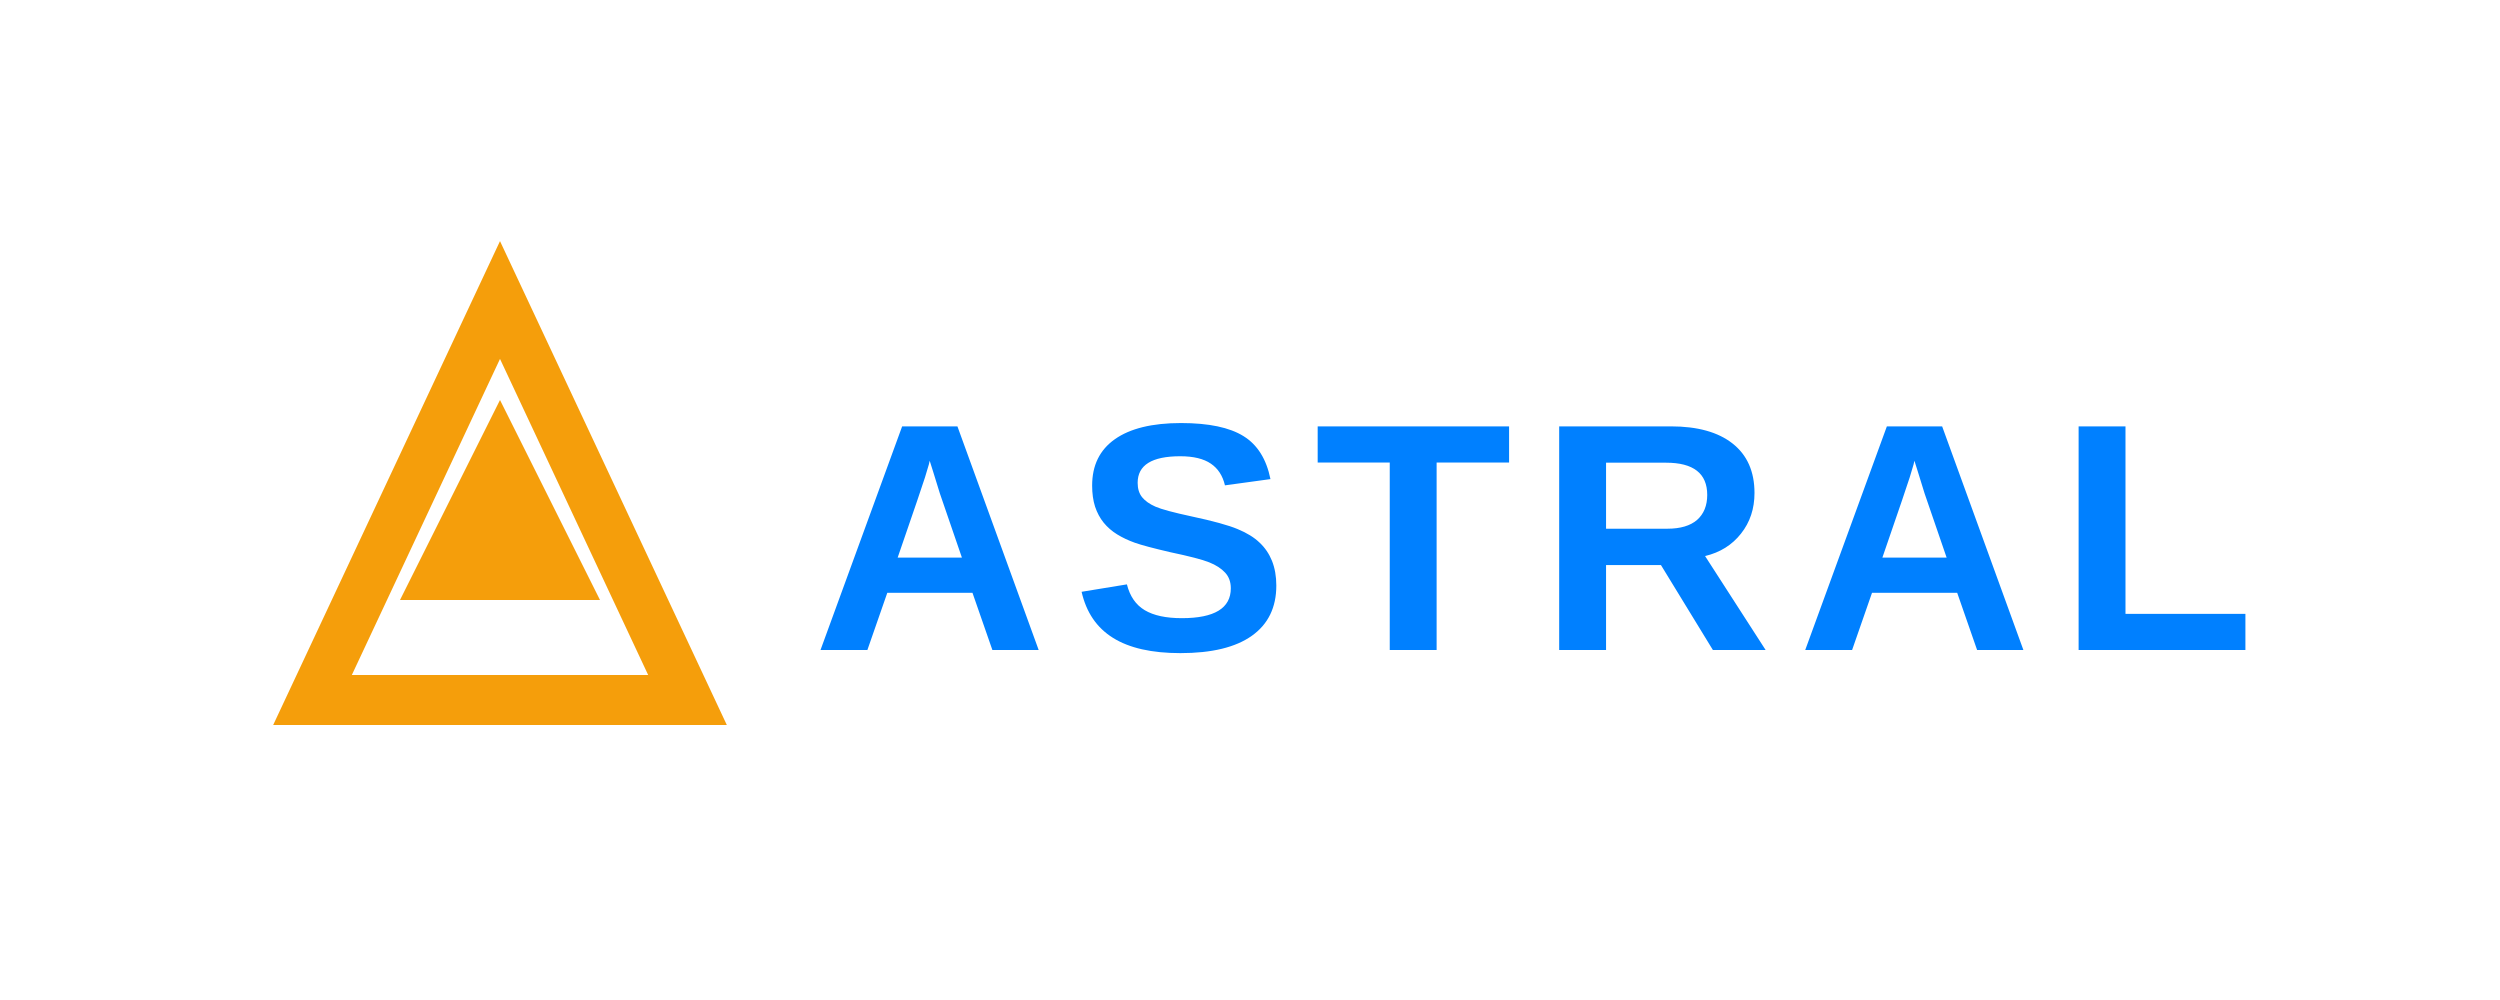
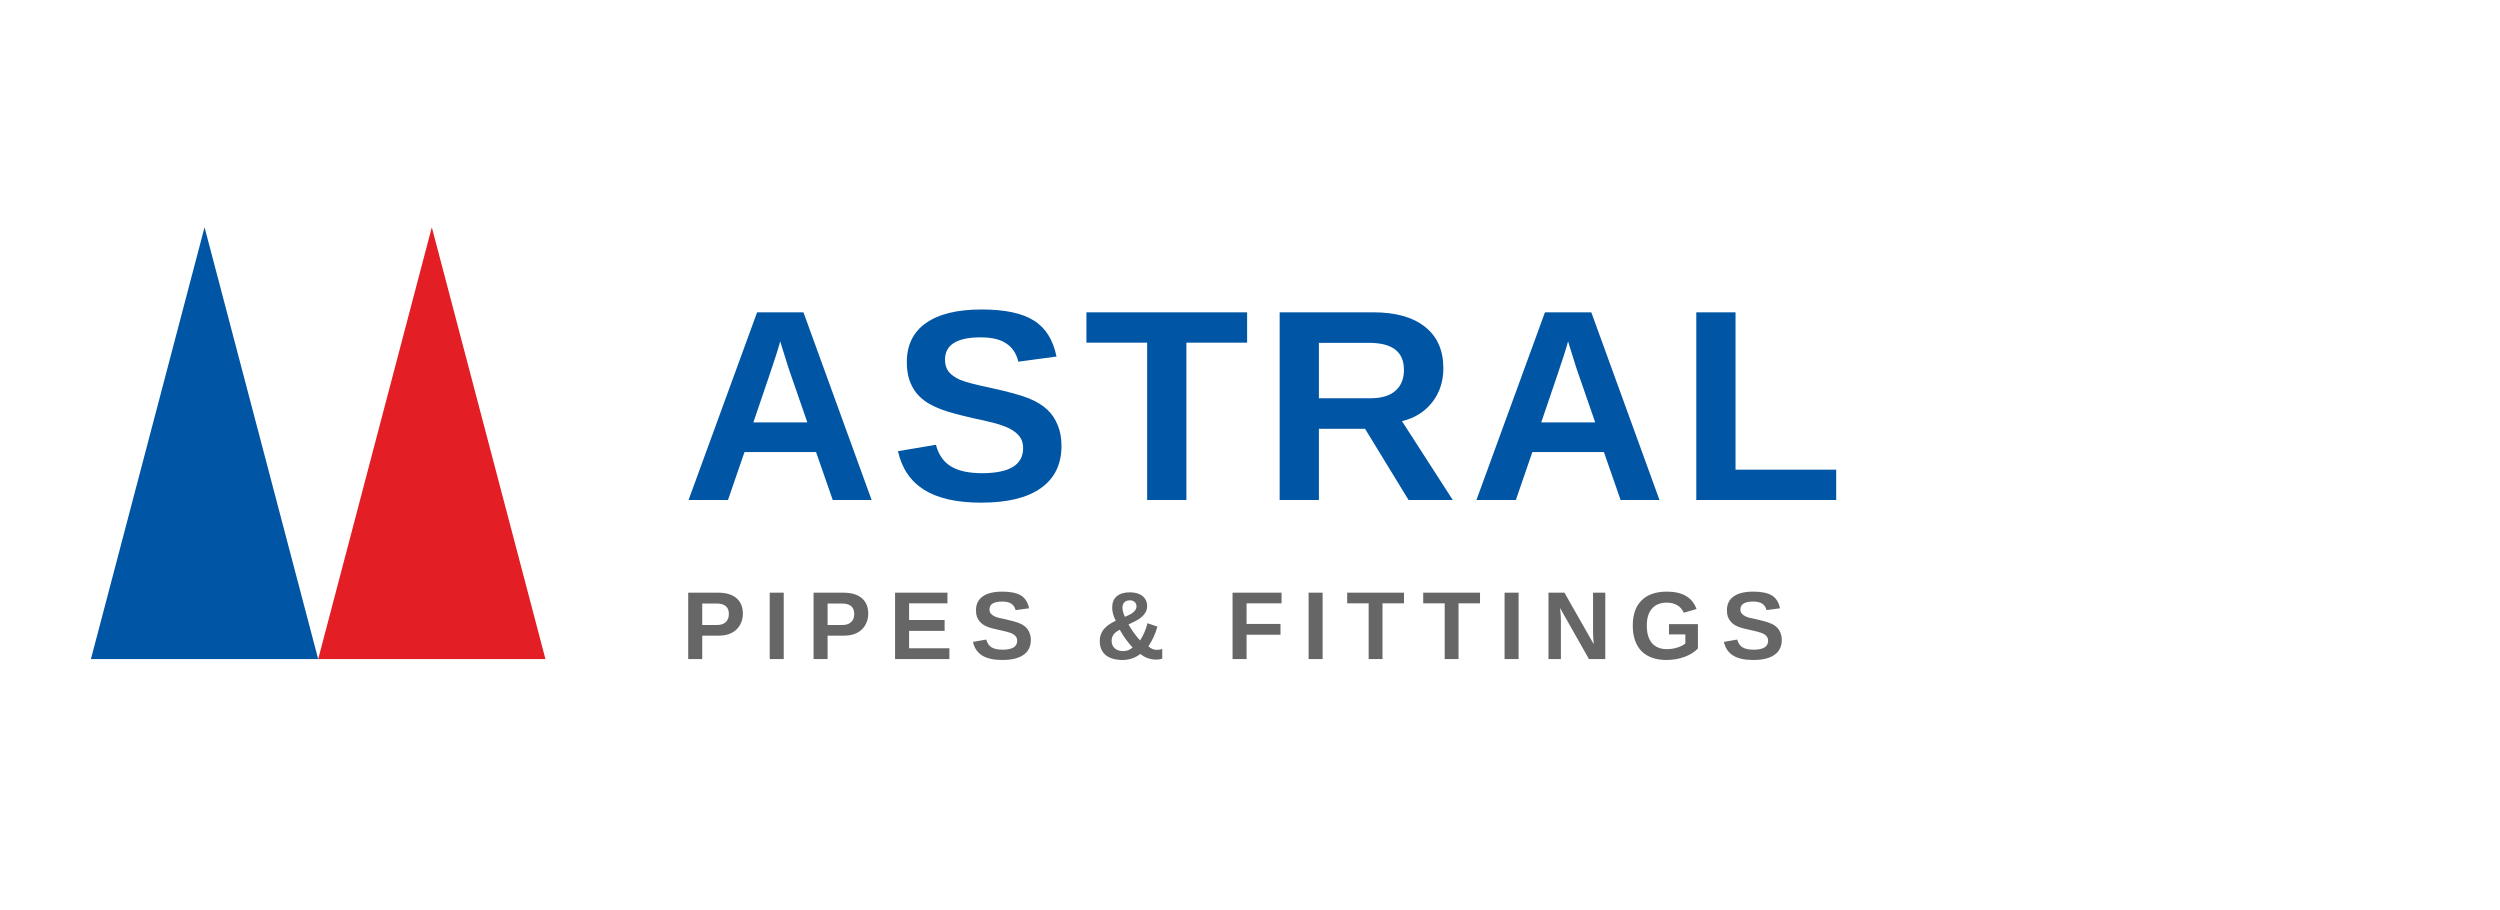
- <svg xmlns="http://www.w3.org/2000/svg" viewBox="0 0 200 80" width="200" height="80">
-   <polygon points="25,56 40,24 55,56" fill="none" stroke="#F59E0B" stroke-width="4" />
-   <polygon points="32,48 40,32 48,48" fill="#F59E0B" />
-   <text x="65" y="52" font-family="'Arial Black', Arial, sans-serif" font-size="26" font-weight="900" fill="#0080FF" letter-spacing="2">ASTRAL</text>
+ <svg xmlns="http://www.w3.org/2000/svg" viewBox="0 0 220 80" width="220" height="80">
+   <polygon points="28,58 8,58 18,20" fill="#0055A5" />
+   <polygon points="48,58 28,58 38,20" fill="#E31E24" />
+   <text x="60" y="44" font-family="'Arial Black',Arial,sans-serif" font-size="24" font-weight="900" fill="#0055A5" letter-spacing="1">ASTRAL</text>
+   <text x="60" y="58" font-family="Arial,sans-serif" font-size="8.5" font-weight="600" fill="#666" letter-spacing="1.5">PIPES &amp; FITTINGS</text>
</svg>
